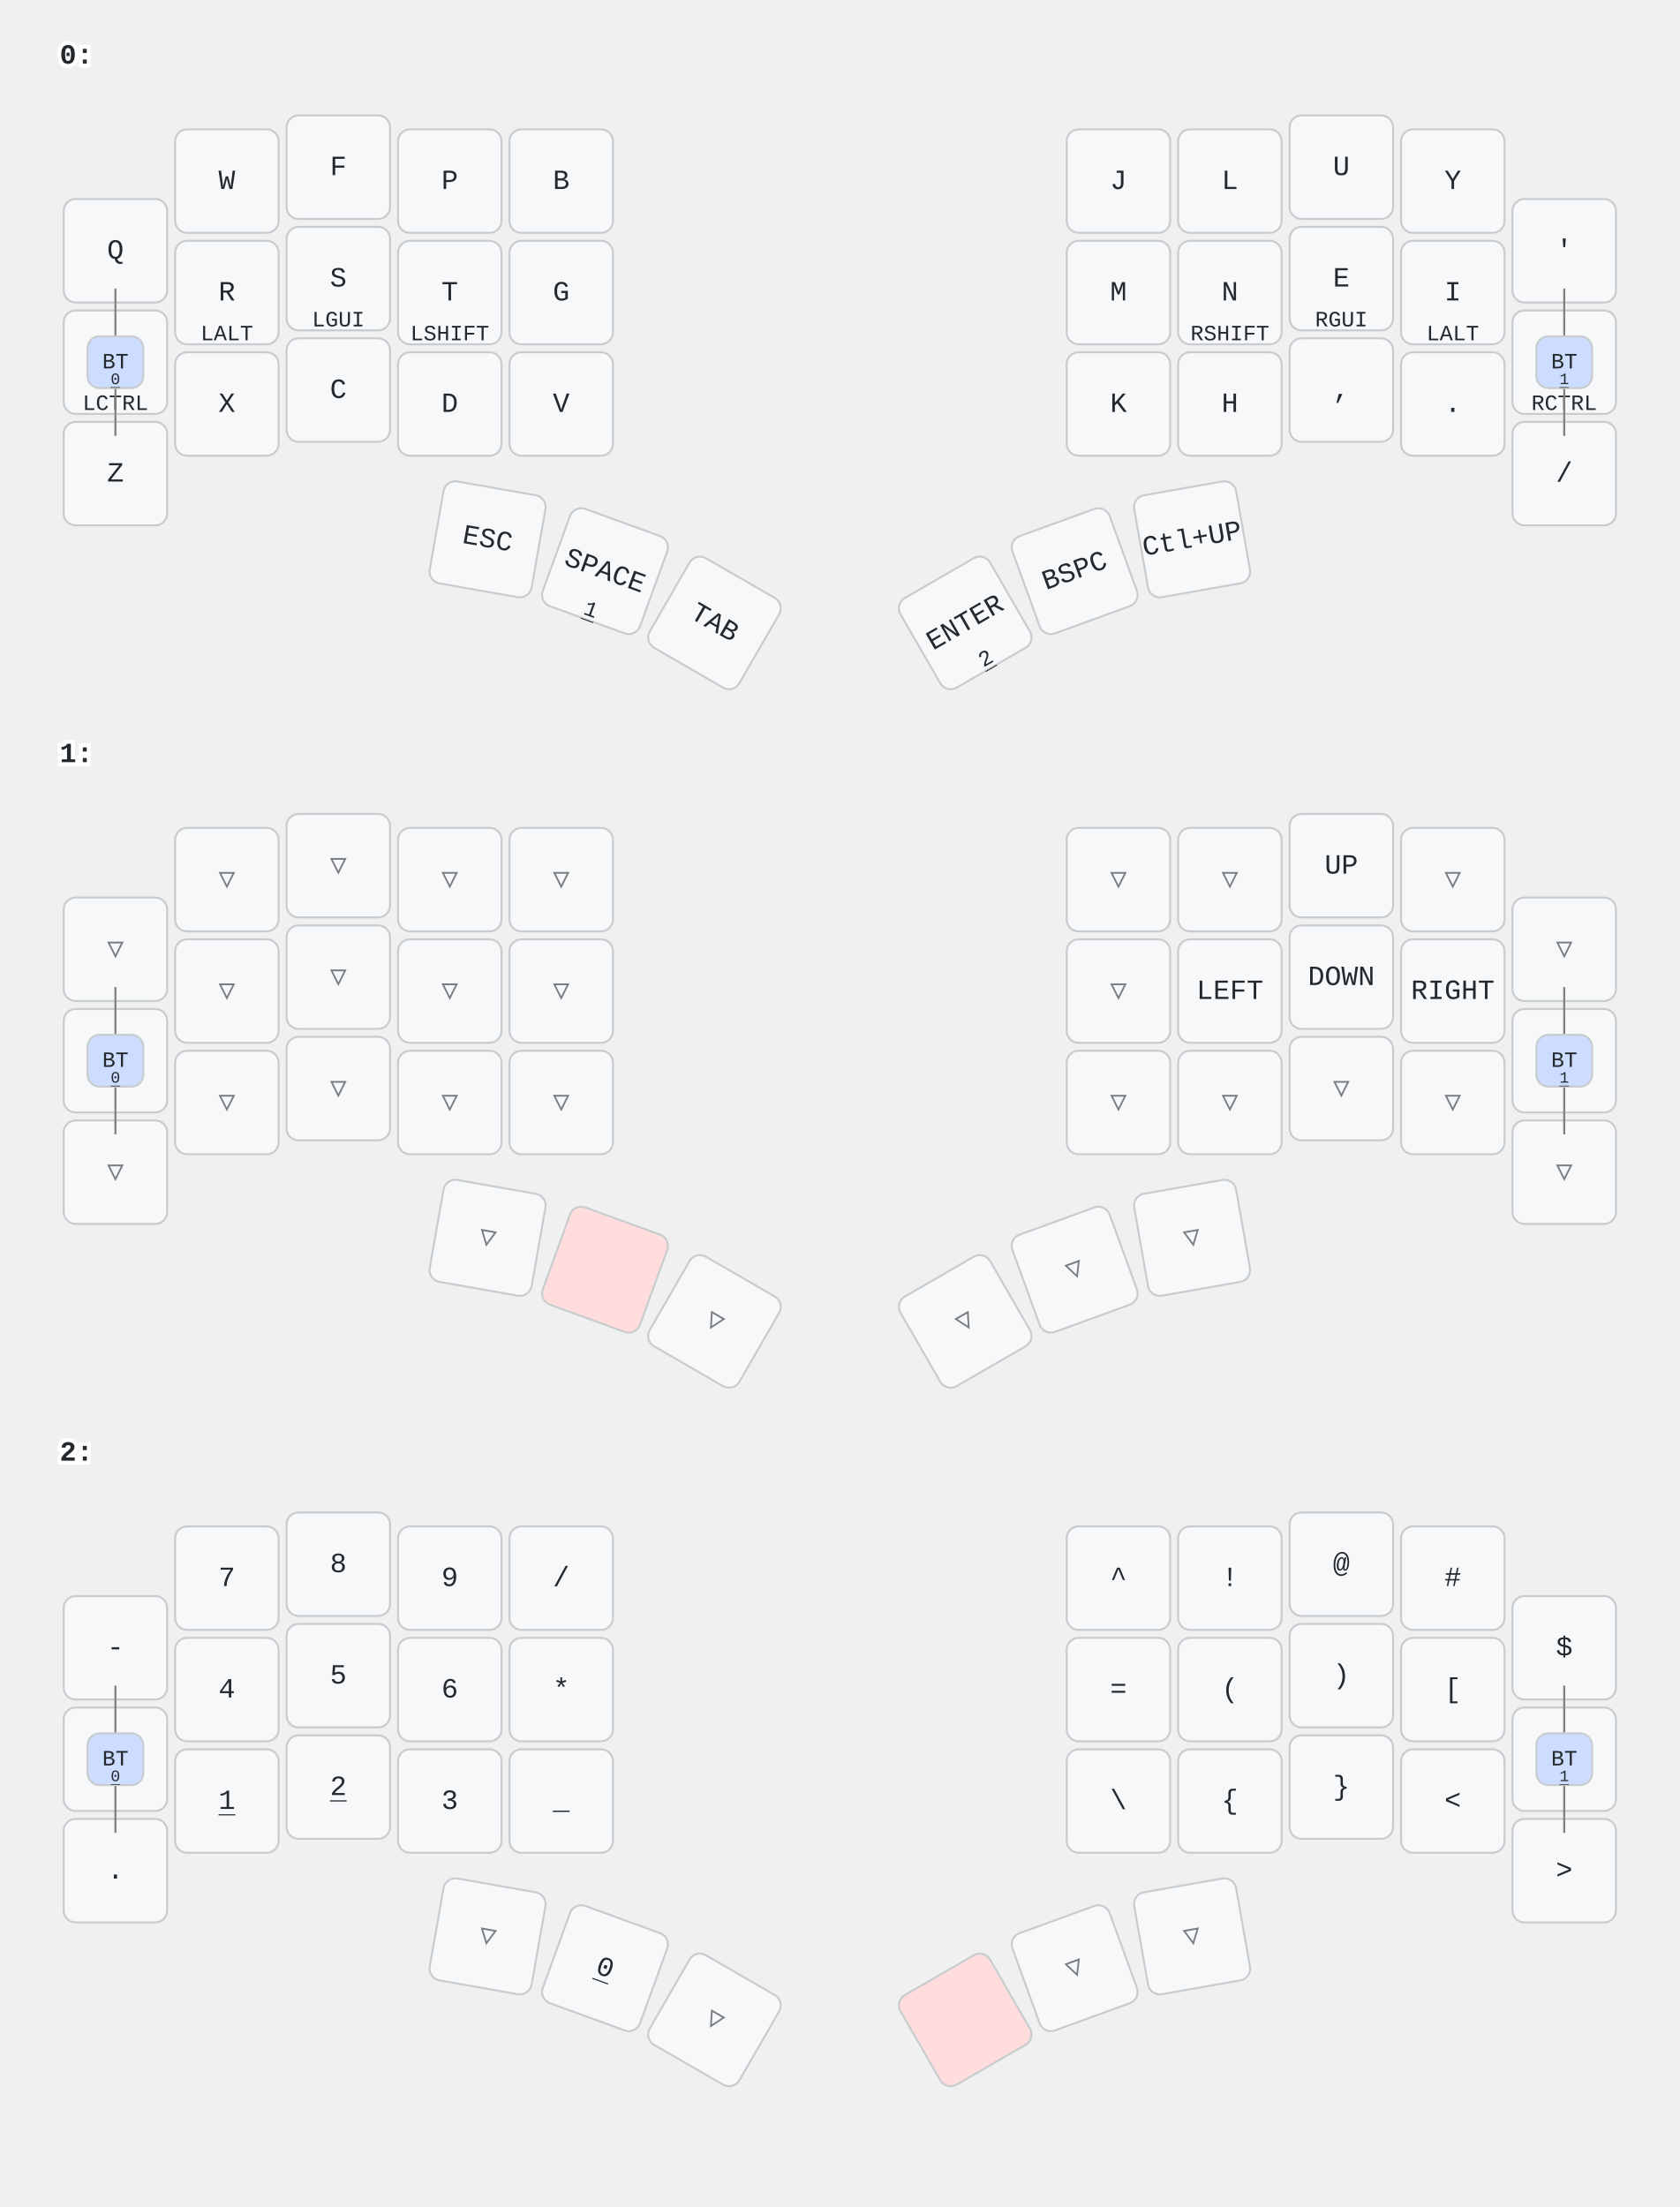
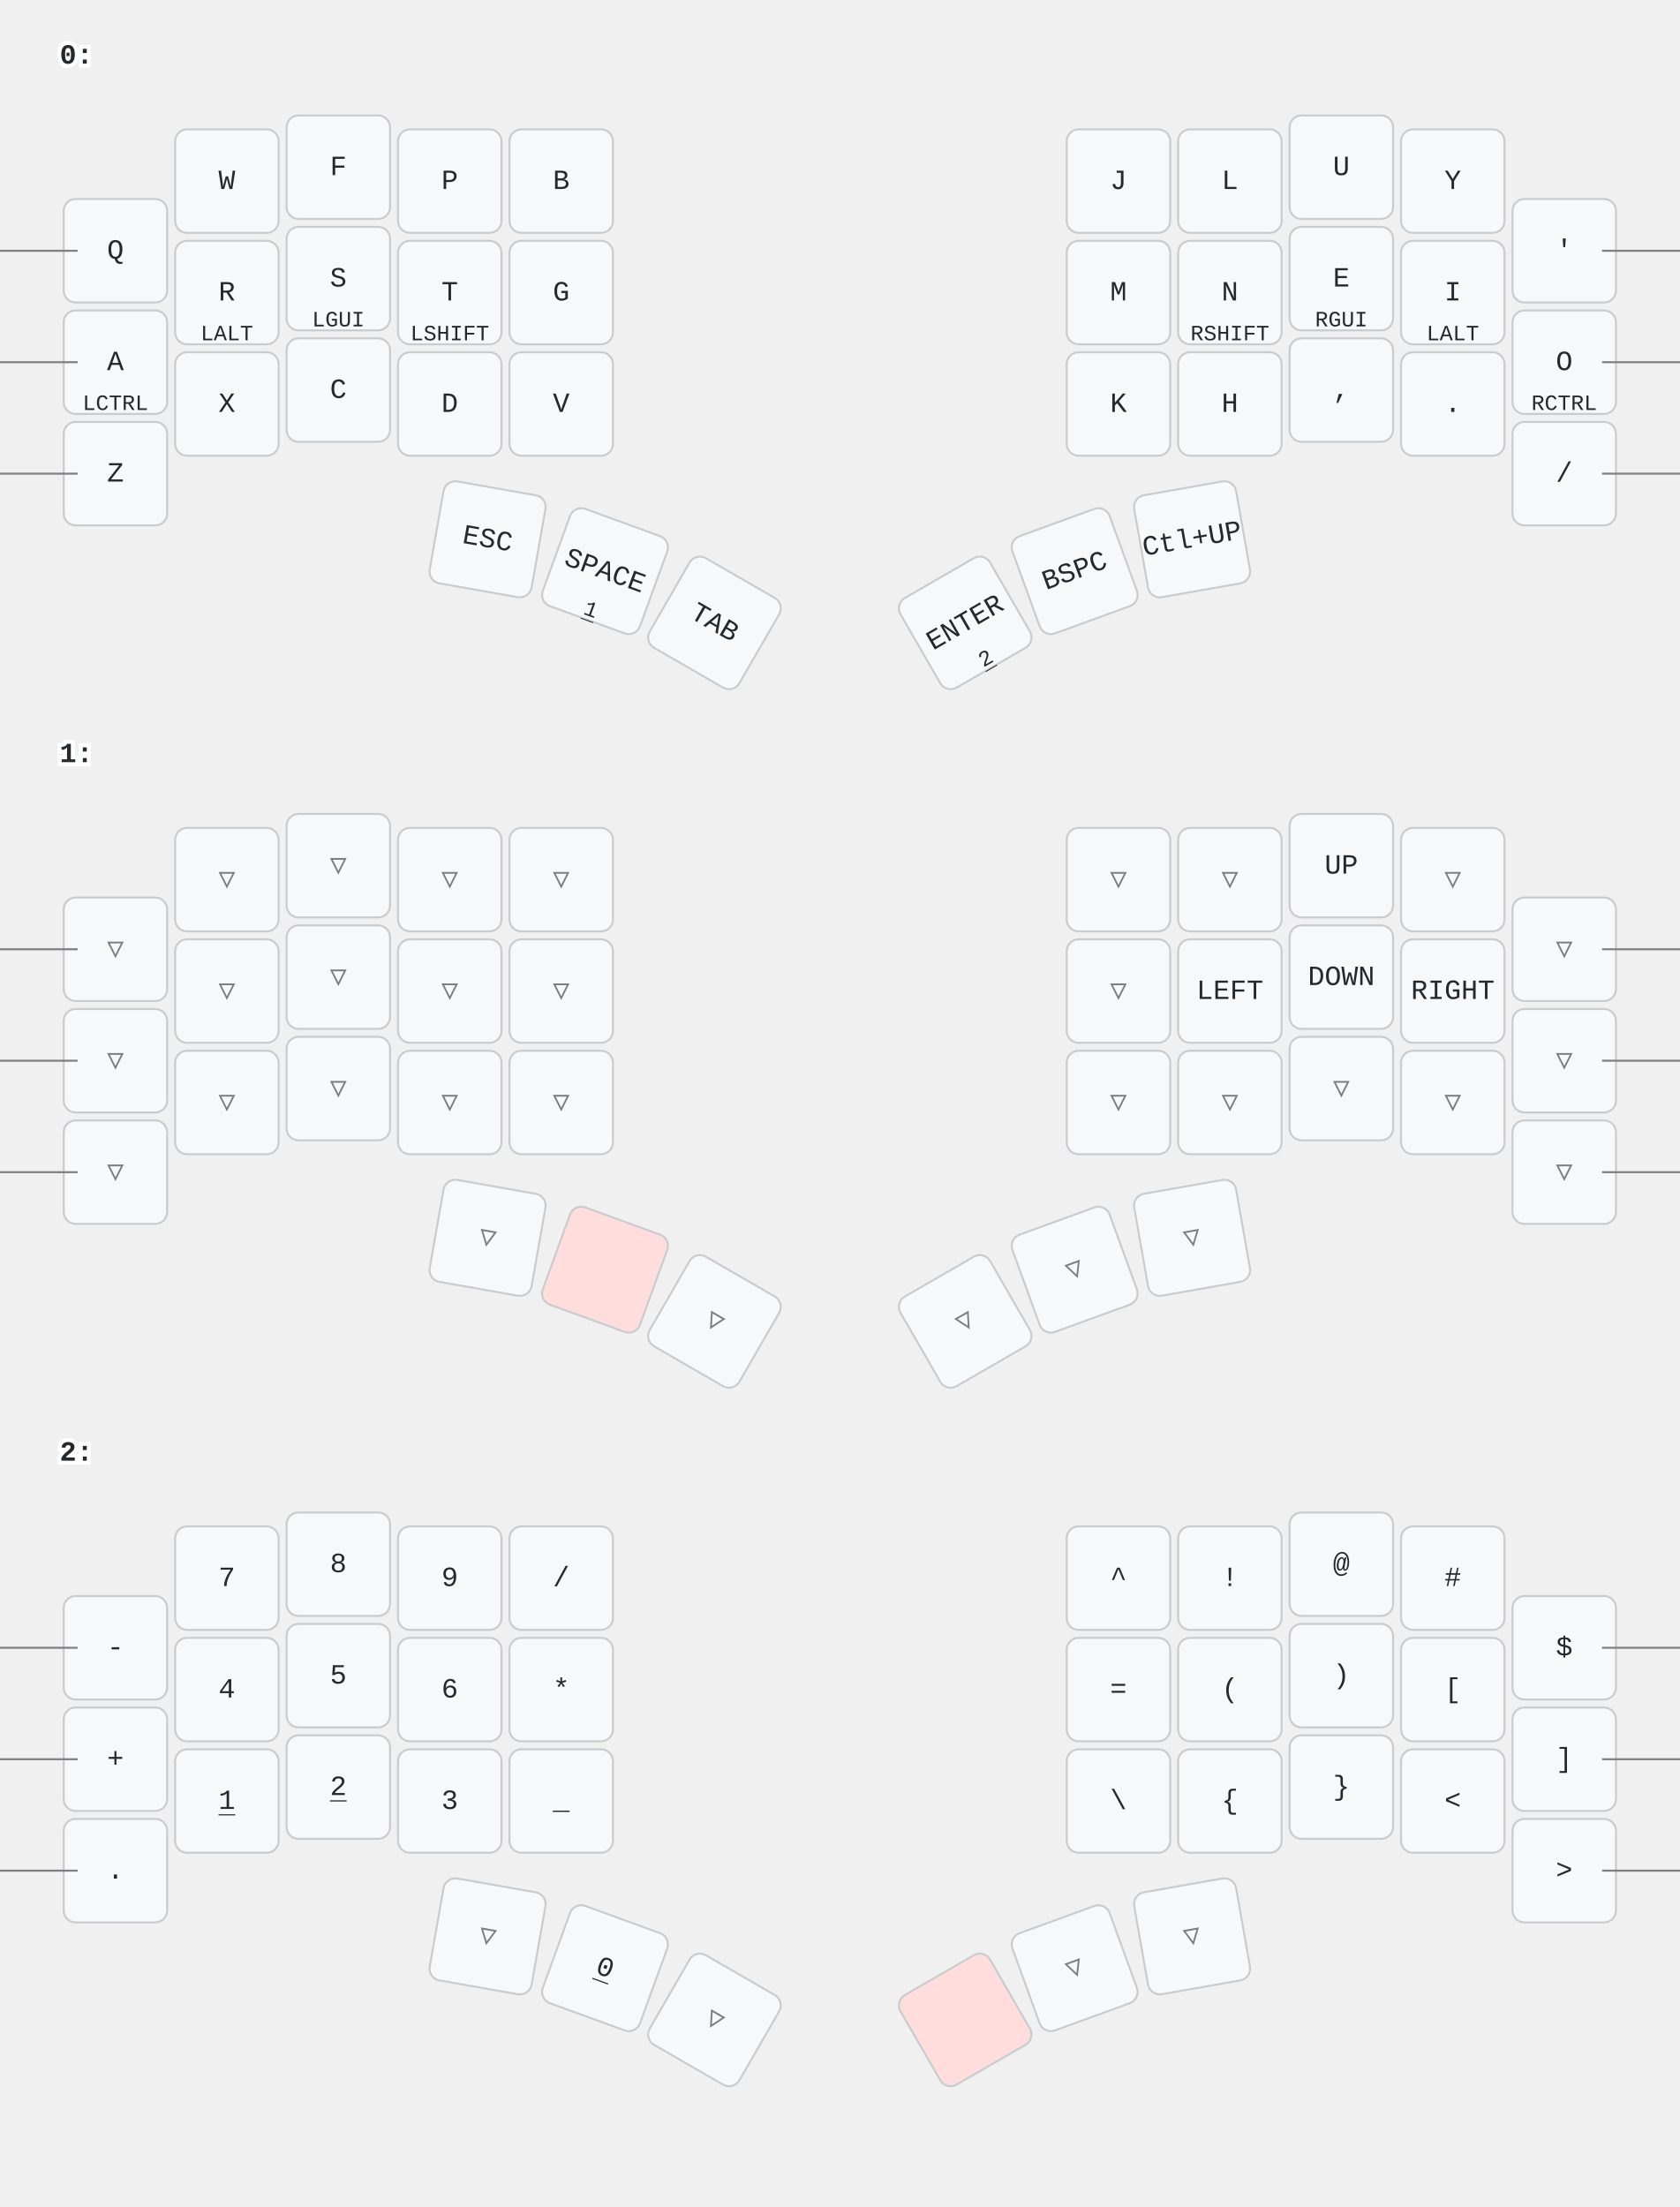
<svg xmlns="http://www.w3.org/2000/svg" width="844" height="1109" viewBox="0 0 844 1109" class="keymap">
  <style>/* inherit to force styles through use tags */
svg path {
    fill: inherit;
}

/* font and background color specifications */
svg.keymap {
    font-family: SFMono-Regular,Consolas,Liberation Mono,Menlo,monospace;
    font-size: 14px;
    font-kerning: normal;
    text-rendering: optimizeLegibility;
    fill: #24292e;
}

/* default key styling */
rect.key {
    fill: #f6f8fa;
}

rect.key, rect.combo {
    stroke: #c9cccf;
    stroke-width: 1;
}

/* default key side styling, only used is draw_key_sides is set */
rect.side {
    filter: brightness(90%);
}

/* color accent for combo boxes */
rect.combo, rect.combo-separate {
    fill: #cdf;
}

/* color accent for held keys */
rect.held, rect.combo.held {
    fill: #fdd;
}

/* color accent for ghost (optional) keys */
rect.ghost, rect.combo.ghost {
    stroke-dasharray: 4, 4;
    stroke-width: 2;
}

text {
    text-anchor: middle;
    dominant-baseline: middle;
}

/* styling for layer labels */
text.label {
    font-weight: bold;
    text-anchor: start;
    stroke: white;
    stroke-width: 4;
    paint-order: stroke;
}

/* styling for optional footer */
text.footer {
    text-anchor: end;
    dominant-baseline: auto;
    stroke: white;
    stroke-width: 4;
    paint-order: stroke;
}

/* styling for combo tap, and key non-tap label text */
text.combo, text.hold, text.shifted, text.left, text.right, text.tl, text.tr, text.bl, text.br {
    font-size: 11px;
}

text.hold, text.bl, text.br {
    text-anchor: middle;
    dominant-baseline: auto;
}

text.shifted, text.tl, text.tr {
    text-anchor: middle;
    dominant-baseline: hanging;
}

text.left, text.tl, text.bl {
    text-anchor: start;
}

text.right, text.tr, text.br {
    text-anchor: end;
}

text.layer-activator {
    text-decoration: underline;
}

/* styling for hold/shifted label text in combo box */
text.combo.hold, text.combo.shifted, text.combo.left, text.combo.right {
    font-size: 8px;
}

/* lighter symbol for transparent keys */
text.trans {
    fill: #7b7e81;
}

/* styling for combo dendrons */
path.combo {
    stroke-width: 1;
    stroke: gray;
    fill: none;
}

/* Start Tabler Icons Cleanup */
/* cannot use height/width with glyphs */
.icon-tabler &gt; path {
    fill: inherit;
    stroke: inherit;
    stroke-width: 2;
}
/* hide tabler's default box */
.icon-tabler &gt; path[stroke="none"][fill="none"] {
    visibility: hidden;
}
/* End Tabler Icons Cleanup */
</style>
  <g transform="translate(30, 0)" class="layer-0">
    <text x="0" y="28" class="label" id="x_x">0:</text>
    <g transform="translate(0, 56)">
      <g transform="translate(28, 70)" class="key keypos-0">
        <rect rx="6" ry="6" x="-26" y="-26" width="52" height="52" class="key" />
        <text x="0" y="0" class="key tap">Q</text>
      </g>
      <g transform="translate(84, 35)" class="key keypos-1">
        <rect rx="6" ry="6" x="-26" y="-26" width="52" height="52" class="key" />
        <text x="0" y="0" class="key tap">W</text>
      </g>
      <g transform="translate(140, 28)" class="key keypos-2">
        <rect rx="6" ry="6" x="-26" y="-26" width="52" height="52" class="key" />
        <text x="0" y="0" class="key tap">F</text>
      </g>
      <g transform="translate(196, 35)" class="key keypos-3">
        <rect rx="6" ry="6" x="-26" y="-26" width="52" height="52" class="key" />
        <text x="0" y="0" class="key tap">P</text>
      </g>
      <g transform="translate(252, 35)" class="key keypos-4">
        <rect rx="6" ry="6" x="-26" y="-26" width="52" height="52" class="key" />
        <text x="0" y="0" class="key tap">B</text>
      </g>
      <g transform="translate(532, 35)" class="key keypos-5">
        <rect rx="6" ry="6" x="-26" y="-26" width="52" height="52" class="key" />
        <text x="0" y="0" class="key tap">J</text>
      </g>
      <g transform="translate(588, 35)" class="key keypos-6">
        <rect rx="6" ry="6" x="-26" y="-26" width="52" height="52" class="key" />
        <text x="0" y="0" class="key tap">L</text>
      </g>
      <g transform="translate(644, 28)" class="key keypos-7">
        <rect rx="6" ry="6" x="-26" y="-26" width="52" height="52" class="key" />
        <text x="0" y="0" class="key tap">U</text>
      </g>
      <g transform="translate(700, 35)" class="key keypos-8">
        <rect rx="6" ry="6" x="-26" y="-26" width="52" height="52" class="key" />
        <text x="0" y="0" class="key tap">Y</text>
      </g>
      <g transform="translate(756, 70)" class="key keypos-9">
        <rect rx="6" ry="6" x="-26" y="-26" width="52" height="52" class="key" />
        <text x="0" y="0" class="key tap">'</text>
      </g>
      <g transform="translate(28, 126)" class="key keypos-10">
        <rect rx="6" ry="6" x="-26" y="-26" width="52" height="52" class="key" />
        <text x="0" y="0" class="key tap">A</text>
        <text x="0" y="24" class="key hold">LCTRL</text>
      </g>
      <g transform="translate(84, 91)" class="key keypos-11">
        <rect rx="6" ry="6" x="-26" y="-26" width="52" height="52" class="key" />
        <text x="0" y="0" class="key tap">R</text>
        <text x="0" y="24" class="key hold">LALT</text>
      </g>
      <g transform="translate(140, 84)" class="key keypos-12">
        <rect rx="6" ry="6" x="-26" y="-26" width="52" height="52" class="key" />
        <text x="0" y="0" class="key tap">S</text>
        <text x="0" y="24" class="key hold">LGUI</text>
      </g>
      <g transform="translate(196, 91)" class="key keypos-13">
        <rect rx="6" ry="6" x="-26" y="-26" width="52" height="52" class="key" />
        <text x="0" y="0" class="key tap">T</text>
        <text x="0" y="24" class="key hold">LSHIFT</text>
      </g>
      <g transform="translate(252, 91)" class="key keypos-14">
        <rect rx="6" ry="6" x="-26" y="-26" width="52" height="52" class="key" />
        <text x="0" y="0" class="key tap">G</text>
      </g>
      <g transform="translate(532, 91)" class="key keypos-15">
        <rect rx="6" ry="6" x="-26" y="-26" width="52" height="52" class="key" />
        <text x="0" y="0" class="key tap">M</text>
      </g>
      <g transform="translate(588, 91)" class="key keypos-16">
        <rect rx="6" ry="6" x="-26" y="-26" width="52" height="52" class="key" />
        <text x="0" y="0" class="key tap">N</text>
        <text x="0" y="24" class="key hold">RSHIFT</text>
      </g>
      <g transform="translate(644, 84)" class="key keypos-17">
        <rect rx="6" ry="6" x="-26" y="-26" width="52" height="52" class="key" />
        <text x="0" y="0" class="key tap">E</text>
        <text x="0" y="24" class="key hold">RGUI</text>
      </g>
      <g transform="translate(700, 91)" class="key keypos-18">
        <rect rx="6" ry="6" x="-26" y="-26" width="52" height="52" class="key" />
        <text x="0" y="0" class="key tap">I</text>
        <text x="0" y="24" class="key hold">LALT</text>
      </g>
      <g transform="translate(756, 126)" class="key keypos-19">
        <rect rx="6" ry="6" x="-26" y="-26" width="52" height="52" class="key" />
        <text x="0" y="0" class="key tap">O</text>
        <text x="0" y="24" class="key hold">RCTRL</text>
      </g>
      <g transform="translate(28, 182)" class="key keypos-20">
        <rect rx="6" ry="6" x="-26" y="-26" width="52" height="52" class="key" />
        <text x="0" y="0" class="key tap">Z</text>
      </g>
      <g transform="translate(84, 147)" class="key keypos-21">
        <rect rx="6" ry="6" x="-26" y="-26" width="52" height="52" class="key" />
        <text x="0" y="0" class="key tap">X</text>
      </g>
      <g transform="translate(140, 140)" class="key keypos-22">
        <rect rx="6" ry="6" x="-26" y="-26" width="52" height="52" class="key" />
        <text x="0" y="0" class="key tap">C</text>
      </g>
      <g transform="translate(196, 147)" class="key keypos-23">
        <rect rx="6" ry="6" x="-26" y="-26" width="52" height="52" class="key" />
        <text x="0" y="0" class="key tap">D</text>
      </g>
      <g transform="translate(252, 147)" class="key keypos-24">
        <rect rx="6" ry="6" x="-26" y="-26" width="52" height="52" class="key" />
        <text x="0" y="0" class="key tap">V</text>
      </g>
      <g transform="translate(532, 147)" class="key keypos-25">
        <rect rx="6" ry="6" x="-26" y="-26" width="52" height="52" class="key" />
        <text x="0" y="0" class="key tap">K</text>
      </g>
      <g transform="translate(588, 147)" class="key keypos-26">
        <rect rx="6" ry="6" x="-26" y="-26" width="52" height="52" class="key" />
        <text x="0" y="0" class="key tap">H</text>
      </g>
      <g transform="translate(644, 140)" class="key keypos-27">
        <rect rx="6" ry="6" x="-26" y="-26" width="52" height="52" class="key" />
        <text x="0" y="0" class="key tap">,</text>
      </g>
      <g transform="translate(700, 147)" class="key keypos-28">
        <rect rx="6" ry="6" x="-26" y="-26" width="52" height="52" class="key" />
        <text x="0" y="0" class="key tap">.</text>
      </g>
      <g transform="translate(756, 182)" class="key keypos-29">
        <rect rx="6" ry="6" x="-26" y="-26" width="52" height="52" class="key" />
        <text x="0" y="0" class="key tap">/</text>
      </g>
      <g transform="translate(215, 215) rotate(10.0)" class="key keypos-30">
        <rect rx="6" ry="6" x="-26" y="-26" width="52" height="52" class="key" />
        <text x="0" y="0" class="key tap">ESC</text>
      </g>
      <g transform="translate(274, 231) rotate(20.0)" class="key keypos-31">
        <rect rx="6" ry="6" x="-26" y="-26" width="52" height="52" class="key" />
        <text x="0" y="0" class="key tap">SPACE</text>
        <a href="#x_x">
          <text x="0" y="24" class="key hold layer-activator">1</text>
        </a>
      </g>
      <g transform="translate(329, 257) rotate(30.0)" class="key keypos-32">
        <rect rx="6" ry="6" x="-26" y="-26" width="52" height="52" class="key" />
        <text x="0" y="0" class="key tap">TAB</text>
      </g>
      <g transform="translate(455, 257) rotate(-30.0)" class="key keypos-33">
        <rect rx="6" ry="6" x="-26" y="-26" width="52" height="52" class="key" />
        <text x="0" y="0" class="key tap">ENTER</text>
        <a href="#x_x">
          <text x="0" y="24" class="key hold layer-activator">2</text>
        </a>
      </g>
      <g transform="translate(510, 231) rotate(-20.0)" class="key keypos-34">
        <rect rx="6" ry="6" x="-26" y="-26" width="52" height="52" class="key" />
        <text x="0" y="0" class="key tap">BSPC</text>
      </g>
      <g transform="translate(569, 215) rotate(-10.0)" class="key keypos-35">
        <rect rx="6" ry="6" x="-26" y="-26" width="52" height="52" class="key" />
        <text x="0" y="0" class="key tap">Ctl+UP</text>
      </g>
      <g class="combo combopos-0">
-         <path d="M28,126 l0,-37" class="combo" />
-         <path d="M28,126 l0,37" class="combo" />
-         <rect rx="6" ry="6" x="14" y="113" width="28" height="26" class="combo" />
-         <text x="28" y="126" class="combo tap">BT</text>
-         <a href="#x_x">
-           <text x="28" y="137" class="combo hold layer-activator">0</text>
+         <path d="M-57,126 v-50 a6.0,6.0 0 0 1 6.0,-6.0 h60" class="combo" />
+         <path d="M-57,126 l66,0" class="combo" />
+         <path d="M-57,126 v50 a6.0,6.0 0 0 0 6.0,6.0 h60" class="combo" />
+         <rect rx="6" ry="6" x="-71" y="113" width="28" height="26" class="combo" />
+         <text x="-57" y="126" class="combo tap">BT</text>
+         <a href="#x_x">
+           <text x="-57" y="137" class="combo hold layer-activator">0</text>
        </a>
      </g>
      <g class="combo combopos-1">
-         <path d="M756,126 l0,-37" class="combo" />
-         <path d="M756,126 l0,37" class="combo" />
-         <rect rx="6" ry="6" x="742" y="113" width="28" height="26" class="combo" />
-         <text x="756" y="126" class="combo tap">BT</text>
-         <a href="#x_x">
-           <text x="756" y="137" class="combo hold layer-activator">1</text>
+         <path d="M841,126 v-50 a6.0,6.0 0 0 0 -6.0,-6.0 h-60" class="combo" />
+         <path d="M841,126 l-66,0" class="combo" />
+         <path d="M841,126 v50 a6.0,6.0 0 0 1 -6.0,6.0 h-60" class="combo" />
+         <rect rx="6" ry="6" x="827" y="113" width="28" height="26" class="combo" />
+         <text x="841" y="126" class="combo tap">BT</text>
+         <a href="#x_x">
+           <text x="841" y="137" class="combo hold layer-activator">1</text>
        </a>
      </g>
    </g>
  </g>
  <g transform="translate(30, 351)" class="layer-1">
    <text x="0" y="28" class="label" id="x_x">1:</text>
    <g transform="translate(0, 56)">
      <g transform="translate(28, 70)" class="key trans keypos-0">
        <rect rx="6" ry="6" x="-26" y="-26" width="52" height="52" class="key trans" />
        <text x="0" y="0" class="key trans tap">▽</text>
      </g>
      <g transform="translate(84, 35)" class="key trans keypos-1">
        <rect rx="6" ry="6" x="-26" y="-26" width="52" height="52" class="key trans" />
        <text x="0" y="0" class="key trans tap">▽</text>
      </g>
      <g transform="translate(140, 28)" class="key trans keypos-2">
        <rect rx="6" ry="6" x="-26" y="-26" width="52" height="52" class="key trans" />
        <text x="0" y="0" class="key trans tap">▽</text>
      </g>
      <g transform="translate(196, 35)" class="key trans keypos-3">
        <rect rx="6" ry="6" x="-26" y="-26" width="52" height="52" class="key trans" />
        <text x="0" y="0" class="key trans tap">▽</text>
      </g>
      <g transform="translate(252, 35)" class="key trans keypos-4">
        <rect rx="6" ry="6" x="-26" y="-26" width="52" height="52" class="key trans" />
        <text x="0" y="0" class="key trans tap">▽</text>
      </g>
      <g transform="translate(532, 35)" class="key trans keypos-5">
        <rect rx="6" ry="6" x="-26" y="-26" width="52" height="52" class="key trans" />
        <text x="0" y="0" class="key trans tap">▽</text>
      </g>
      <g transform="translate(588, 35)" class="key trans keypos-6">
        <rect rx="6" ry="6" x="-26" y="-26" width="52" height="52" class="key trans" />
        <text x="0" y="0" class="key trans tap">▽</text>
      </g>
      <g transform="translate(644, 28)" class="key keypos-7">
        <rect rx="6" ry="6" x="-26" y="-26" width="52" height="52" class="key" />
        <text x="0" y="0" class="key tap">UP</text>
      </g>
      <g transform="translate(700, 35)" class="key trans keypos-8">
        <rect rx="6" ry="6" x="-26" y="-26" width="52" height="52" class="key trans" />
        <text x="0" y="0" class="key trans tap">▽</text>
      </g>
      <g transform="translate(756, 70)" class="key trans keypos-9">
        <rect rx="6" ry="6" x="-26" y="-26" width="52" height="52" class="key trans" />
        <text x="0" y="0" class="key trans tap">▽</text>
      </g>
      <g transform="translate(28, 126)" class="key trans keypos-10">
        <rect rx="6" ry="6" x="-26" y="-26" width="52" height="52" class="key trans" />
        <text x="0" y="0" class="key trans tap">▽</text>
      </g>
      <g transform="translate(84, 91)" class="key trans keypos-11">
        <rect rx="6" ry="6" x="-26" y="-26" width="52" height="52" class="key trans" />
        <text x="0" y="0" class="key trans tap">▽</text>
      </g>
      <g transform="translate(140, 84)" class="key trans keypos-12">
        <rect rx="6" ry="6" x="-26" y="-26" width="52" height="52" class="key trans" />
        <text x="0" y="0" class="key trans tap">▽</text>
      </g>
      <g transform="translate(196, 91)" class="key trans keypos-13">
        <rect rx="6" ry="6" x="-26" y="-26" width="52" height="52" class="key trans" />
        <text x="0" y="0" class="key trans tap">▽</text>
      </g>
      <g transform="translate(252, 91)" class="key trans keypos-14">
        <rect rx="6" ry="6" x="-26" y="-26" width="52" height="52" class="key trans" />
        <text x="0" y="0" class="key trans tap">▽</text>
      </g>
      <g transform="translate(532, 91)" class="key trans keypos-15">
        <rect rx="6" ry="6" x="-26" y="-26" width="52" height="52" class="key trans" />
        <text x="0" y="0" class="key trans tap">▽</text>
      </g>
      <g transform="translate(588, 91)" class="key keypos-16">
        <rect rx="6" ry="6" x="-26" y="-26" width="52" height="52" class="key" />
        <text x="0" y="0" class="key tap">LEFT</text>
      </g>
      <g transform="translate(644, 84)" class="key keypos-17">
        <rect rx="6" ry="6" x="-26" y="-26" width="52" height="52" class="key" />
        <text x="0" y="0" class="key tap">DOWN</text>
      </g>
      <g transform="translate(700, 91)" class="key keypos-18">
        <rect rx="6" ry="6" x="-26" y="-26" width="52" height="52" class="key" />
        <text x="0" y="0" class="key tap">RIGHT</text>
      </g>
      <g transform="translate(756, 126)" class="key trans keypos-19">
        <rect rx="6" ry="6" x="-26" y="-26" width="52" height="52" class="key trans" />
        <text x="0" y="0" class="key trans tap">▽</text>
      </g>
      <g transform="translate(28, 182)" class="key trans keypos-20">
        <rect rx="6" ry="6" x="-26" y="-26" width="52" height="52" class="key trans" />
        <text x="0" y="0" class="key trans tap">▽</text>
      </g>
      <g transform="translate(84, 147)" class="key trans keypos-21">
        <rect rx="6" ry="6" x="-26" y="-26" width="52" height="52" class="key trans" />
        <text x="0" y="0" class="key trans tap">▽</text>
      </g>
      <g transform="translate(140, 140)" class="key trans keypos-22">
        <rect rx="6" ry="6" x="-26" y="-26" width="52" height="52" class="key trans" />
        <text x="0" y="0" class="key trans tap">▽</text>
      </g>
      <g transform="translate(196, 147)" class="key trans keypos-23">
        <rect rx="6" ry="6" x="-26" y="-26" width="52" height="52" class="key trans" />
        <text x="0" y="0" class="key trans tap">▽</text>
      </g>
      <g transform="translate(252, 147)" class="key trans keypos-24">
        <rect rx="6" ry="6" x="-26" y="-26" width="52" height="52" class="key trans" />
        <text x="0" y="0" class="key trans tap">▽</text>
      </g>
      <g transform="translate(532, 147)" class="key trans keypos-25">
        <rect rx="6" ry="6" x="-26" y="-26" width="52" height="52" class="key trans" />
        <text x="0" y="0" class="key trans tap">▽</text>
      </g>
      <g transform="translate(588, 147)" class="key trans keypos-26">
        <rect rx="6" ry="6" x="-26" y="-26" width="52" height="52" class="key trans" />
        <text x="0" y="0" class="key trans tap">▽</text>
      </g>
      <g transform="translate(644, 140)" class="key trans keypos-27">
        <rect rx="6" ry="6" x="-26" y="-26" width="52" height="52" class="key trans" />
        <text x="0" y="0" class="key trans tap">▽</text>
      </g>
      <g transform="translate(700, 147)" class="key trans keypos-28">
        <rect rx="6" ry="6" x="-26" y="-26" width="52" height="52" class="key trans" />
        <text x="0" y="0" class="key trans tap">▽</text>
      </g>
      <g transform="translate(756, 182)" class="key trans keypos-29">
        <rect rx="6" ry="6" x="-26" y="-26" width="52" height="52" class="key trans" />
        <text x="0" y="0" class="key trans tap">▽</text>
      </g>
      <g transform="translate(215, 215) rotate(10.0)" class="key trans keypos-30">
        <rect rx="6" ry="6" x="-26" y="-26" width="52" height="52" class="key trans" />
        <text x="0" y="0" class="key trans tap">▽</text>
      </g>
      <g transform="translate(274, 231) rotate(20.0)" class="key held keypos-31">
        <rect rx="6" ry="6" x="-26" y="-26" width="52" height="52" class="key held" />
      </g>
      <g transform="translate(329, 257) rotate(30.0)" class="key trans keypos-32">
        <rect rx="6" ry="6" x="-26" y="-26" width="52" height="52" class="key trans" />
        <text x="0" y="0" class="key trans tap">▽</text>
      </g>
      <g transform="translate(455, 257) rotate(-30.0)" class="key trans keypos-33">
        <rect rx="6" ry="6" x="-26" y="-26" width="52" height="52" class="key trans" />
        <text x="0" y="0" class="key trans tap">▽</text>
      </g>
      <g transform="translate(510, 231) rotate(-20.0)" class="key trans keypos-34">
        <rect rx="6" ry="6" x="-26" y="-26" width="52" height="52" class="key trans" />
        <text x="0" y="0" class="key trans tap">▽</text>
      </g>
      <g transform="translate(569, 215) rotate(-10.0)" class="key trans keypos-35">
        <rect rx="6" ry="6" x="-26" y="-26" width="52" height="52" class="key trans" />
        <text x="0" y="0" class="key trans tap">▽</text>
      </g>
      <g class="combo combopos-0">
-         <path d="M28,126 l0,-37" class="combo" />
-         <path d="M28,126 l0,37" class="combo" />
-         <rect rx="6" ry="6" x="14" y="113" width="28" height="26" class="combo" />
-         <text x="28" y="126" class="combo tap">BT</text>
-         <a href="#x_x">
-           <text x="28" y="137" class="combo hold layer-activator">0</text>
+         <path d="M-57,126 v-50 a6.0,6.0 0 0 1 6.0,-6.0 h60" class="combo" />
+         <path d="M-57,126 l66,0" class="combo" />
+         <path d="M-57,126 v50 a6.0,6.0 0 0 0 6.0,6.0 h60" class="combo" />
+         <rect rx="6" ry="6" x="-71" y="113" width="28" height="26" class="combo" />
+         <text x="-57" y="126" class="combo tap">BT</text>
+         <a href="#x_x">
+           <text x="-57" y="137" class="combo hold layer-activator">0</text>
        </a>
      </g>
      <g class="combo combopos-1">
-         <path d="M756,126 l0,-37" class="combo" />
-         <path d="M756,126 l0,37" class="combo" />
-         <rect rx="6" ry="6" x="742" y="113" width="28" height="26" class="combo" />
-         <text x="756" y="126" class="combo tap">BT</text>
-         <a href="#x_x">
-           <text x="756" y="137" class="combo hold layer-activator">1</text>
+         <path d="M841,126 v-50 a6.0,6.0 0 0 0 -6.0,-6.0 h-60" class="combo" />
+         <path d="M841,126 l-66,0" class="combo" />
+         <path d="M841,126 v50 a6.0,6.0 0 0 1 -6.0,6.0 h-60" class="combo" />
+         <rect rx="6" ry="6" x="827" y="113" width="28" height="26" class="combo" />
+         <text x="841" y="126" class="combo tap">BT</text>
+         <a href="#x_x">
+           <text x="841" y="137" class="combo hold layer-activator">1</text>
        </a>
      </g>
    </g>
  </g>
  <g transform="translate(30, 702)" class="layer-2">
    <text x="0" y="28" class="label" id="x_x">2:</text>
    <g transform="translate(0, 56)">
      <g transform="translate(28, 70)" class="key keypos-0">
        <rect rx="6" ry="6" x="-26" y="-26" width="52" height="52" class="key" />
        <text x="0" y="0" class="key tap">-</text>
      </g>
      <g transform="translate(84, 35)" class="key keypos-1">
        <rect rx="6" ry="6" x="-26" y="-26" width="52" height="52" class="key" />
        <text x="0" y="0" class="key tap">7</text>
      </g>
      <g transform="translate(140, 28)" class="key keypos-2">
        <rect rx="6" ry="6" x="-26" y="-26" width="52" height="52" class="key" />
        <text x="0" y="0" class="key tap">8</text>
      </g>
      <g transform="translate(196, 35)" class="key keypos-3">
        <rect rx="6" ry="6" x="-26" y="-26" width="52" height="52" class="key" />
        <text x="0" y="0" class="key tap">9</text>
      </g>
      <g transform="translate(252, 35)" class="key keypos-4">
        <rect rx="6" ry="6" x="-26" y="-26" width="52" height="52" class="key" />
        <text x="0" y="0" class="key tap">/</text>
      </g>
      <g transform="translate(532, 35)" class="key keypos-5">
        <rect rx="6" ry="6" x="-26" y="-26" width="52" height="52" class="key" />
        <text x="0" y="0" class="key tap">^</text>
      </g>
      <g transform="translate(588, 35)" class="key keypos-6">
        <rect rx="6" ry="6" x="-26" y="-26" width="52" height="52" class="key" />
        <text x="0" y="0" class="key tap">!</text>
      </g>
      <g transform="translate(644, 28)" class="key keypos-7">
        <rect rx="6" ry="6" x="-26" y="-26" width="52" height="52" class="key" />
        <text x="0" y="0" class="key tap">@</text>
      </g>
      <g transform="translate(700, 35)" class="key keypos-8">
        <rect rx="6" ry="6" x="-26" y="-26" width="52" height="52" class="key" />
        <text x="0" y="0" class="key tap">#</text>
      </g>
      <g transform="translate(756, 70)" class="key keypos-9">
        <rect rx="6" ry="6" x="-26" y="-26" width="52" height="52" class="key" />
        <text x="0" y="0" class="key tap">$</text>
      </g>
      <g transform="translate(28, 126)" class="key keypos-10">
        <rect rx="6" ry="6" x="-26" y="-26" width="52" height="52" class="key" />
        <text x="0" y="0" class="key tap">+</text>
      </g>
      <g transform="translate(84, 91)" class="key keypos-11">
        <rect rx="6" ry="6" x="-26" y="-26" width="52" height="52" class="key" />
        <text x="0" y="0" class="key tap">4</text>
      </g>
      <g transform="translate(140, 84)" class="key keypos-12">
        <rect rx="6" ry="6" x="-26" y="-26" width="52" height="52" class="key" />
        <text x="0" y="0" class="key tap">5</text>
      </g>
      <g transform="translate(196, 91)" class="key keypos-13">
        <rect rx="6" ry="6" x="-26" y="-26" width="52" height="52" class="key" />
        <text x="0" y="0" class="key tap">6</text>
      </g>
      <g transform="translate(252, 91)" class="key keypos-14">
        <rect rx="6" ry="6" x="-26" y="-26" width="52" height="52" class="key" />
        <text x="0" y="0" class="key tap">*</text>
      </g>
      <g transform="translate(532, 91)" class="key keypos-15">
        <rect rx="6" ry="6" x="-26" y="-26" width="52" height="52" class="key" />
        <text x="0" y="0" class="key tap">=</text>
      </g>
      <g transform="translate(588, 91)" class="key keypos-16">
        <rect rx="6" ry="6" x="-26" y="-26" width="52" height="52" class="key" />
        <text x="0" y="0" class="key tap">(</text>
      </g>
      <g transform="translate(644, 84)" class="key keypos-17">
        <rect rx="6" ry="6" x="-26" y="-26" width="52" height="52" class="key" />
        <text x="0" y="0" class="key tap">)</text>
      </g>
      <g transform="translate(700, 91)" class="key keypos-18">
        <rect rx="6" ry="6" x="-26" y="-26" width="52" height="52" class="key" />
        <text x="0" y="0" class="key tap">[</text>
      </g>
      <g transform="translate(756, 126)" class="key keypos-19">
        <rect rx="6" ry="6" x="-26" y="-26" width="52" height="52" class="key" />
        <text x="0" y="0" class="key tap">]</text>
      </g>
      <g transform="translate(28, 182)" class="key keypos-20">
        <rect rx="6" ry="6" x="-26" y="-26" width="52" height="52" class="key" />
        <text x="0" y="0" class="key tap">.</text>
      </g>
      <g transform="translate(84, 147)" class="key keypos-21">
        <rect rx="6" ry="6" x="-26" y="-26" width="52" height="52" class="key" />
        <a href="#x_x">
          <text x="0" y="0" class="key tap layer-activator">1</text>
        </a>
      </g>
      <g transform="translate(140, 140)" class="key keypos-22">
        <rect rx="6" ry="6" x="-26" y="-26" width="52" height="52" class="key" />
        <a href="#x_x">
          <text x="0" y="0" class="key tap layer-activator">2</text>
        </a>
      </g>
      <g transform="translate(196, 147)" class="key keypos-23">
        <rect rx="6" ry="6" x="-26" y="-26" width="52" height="52" class="key" />
        <text x="0" y="0" class="key tap">3</text>
      </g>
      <g transform="translate(252, 147)" class="key keypos-24">
        <rect rx="6" ry="6" x="-26" y="-26" width="52" height="52" class="key" />
        <text x="0" y="0" class="key tap">_</text>
      </g>
      <g transform="translate(532, 147)" class="key keypos-25">
        <rect rx="6" ry="6" x="-26" y="-26" width="52" height="52" class="key" />
        <text x="0" y="0" class="key tap">\</text>
      </g>
      <g transform="translate(588, 147)" class="key keypos-26">
        <rect rx="6" ry="6" x="-26" y="-26" width="52" height="52" class="key" />
        <text x="0" y="0" class="key tap">{</text>
      </g>
      <g transform="translate(644, 140)" class="key keypos-27">
        <rect rx="6" ry="6" x="-26" y="-26" width="52" height="52" class="key" />
        <text x="0" y="0" class="key tap">}</text>
      </g>
      <g transform="translate(700, 147)" class="key keypos-28">
        <rect rx="6" ry="6" x="-26" y="-26" width="52" height="52" class="key" />
        <text x="0" y="0" class="key tap">&lt;</text>
      </g>
      <g transform="translate(756, 182)" class="key keypos-29">
        <rect rx="6" ry="6" x="-26" y="-26" width="52" height="52" class="key" />
        <text x="0" y="0" class="key tap">&gt;</text>
      </g>
      <g transform="translate(215, 215) rotate(10.0)" class="key trans keypos-30">
        <rect rx="6" ry="6" x="-26" y="-26" width="52" height="52" class="key trans" />
        <text x="0" y="0" class="key trans tap">▽</text>
      </g>
      <g transform="translate(274, 231) rotate(20.0)" class="key keypos-31">
        <rect rx="6" ry="6" x="-26" y="-26" width="52" height="52" class="key" />
        <a href="#x_x">
          <text x="0" y="0" class="key tap layer-activator">0</text>
        </a>
      </g>
      <g transform="translate(329, 257) rotate(30.0)" class="key trans keypos-32">
        <rect rx="6" ry="6" x="-26" y="-26" width="52" height="52" class="key trans" />
        <text x="0" y="0" class="key trans tap">▽</text>
      </g>
      <g transform="translate(455, 257) rotate(-30.0)" class="key held keypos-33">
        <rect rx="6" ry="6" x="-26" y="-26" width="52" height="52" class="key held" />
      </g>
      <g transform="translate(510, 231) rotate(-20.0)" class="key trans keypos-34">
        <rect rx="6" ry="6" x="-26" y="-26" width="52" height="52" class="key trans" />
        <text x="0" y="0" class="key trans tap">▽</text>
      </g>
      <g transform="translate(569, 215) rotate(-10.0)" class="key trans keypos-35">
        <rect rx="6" ry="6" x="-26" y="-26" width="52" height="52" class="key trans" />
        <text x="0" y="0" class="key trans tap">▽</text>
      </g>
      <g class="combo combopos-0">
-         <path d="M28,126 l0,-37" class="combo" />
-         <path d="M28,126 l0,37" class="combo" />
-         <rect rx="6" ry="6" x="14" y="113" width="28" height="26" class="combo" />
-         <text x="28" y="126" class="combo tap">BT</text>
-         <a href="#x_x">
-           <text x="28" y="137" class="combo hold layer-activator">0</text>
+         <path d="M-57,126 v-50 a6.0,6.0 0 0 1 6.0,-6.0 h60" class="combo" />
+         <path d="M-57,126 l66,0" class="combo" />
+         <path d="M-57,126 v50 a6.0,6.0 0 0 0 6.0,6.0 h60" class="combo" />
+         <rect rx="6" ry="6" x="-71" y="113" width="28" height="26" class="combo" />
+         <text x="-57" y="126" class="combo tap">BT</text>
+         <a href="#x_x">
+           <text x="-57" y="137" class="combo hold layer-activator">0</text>
        </a>
      </g>
      <g class="combo combopos-1">
-         <path d="M756,126 l0,-37" class="combo" />
-         <path d="M756,126 l0,37" class="combo" />
-         <rect rx="6" ry="6" x="742" y="113" width="28" height="26" class="combo" />
-         <text x="756" y="126" class="combo tap">BT</text>
-         <a href="#x_x">
-           <text x="756" y="137" class="combo hold layer-activator">1</text>
+         <path d="M841,126 v-50 a6.0,6.0 0 0 0 -6.0,-6.0 h-60" class="combo" />
+         <path d="M841,126 l-66,0" class="combo" />
+         <path d="M841,126 v50 a6.0,6.0 0 0 1 -6.0,6.0 h-60" class="combo" />
+         <rect rx="6" ry="6" x="827" y="113" width="28" height="26" class="combo" />
+         <text x="841" y="126" class="combo tap">BT</text>
+         <a href="#x_x">
+           <text x="841" y="137" class="combo hold layer-activator">1</text>
        </a>
      </g>
    </g>
  </g>
</svg>
